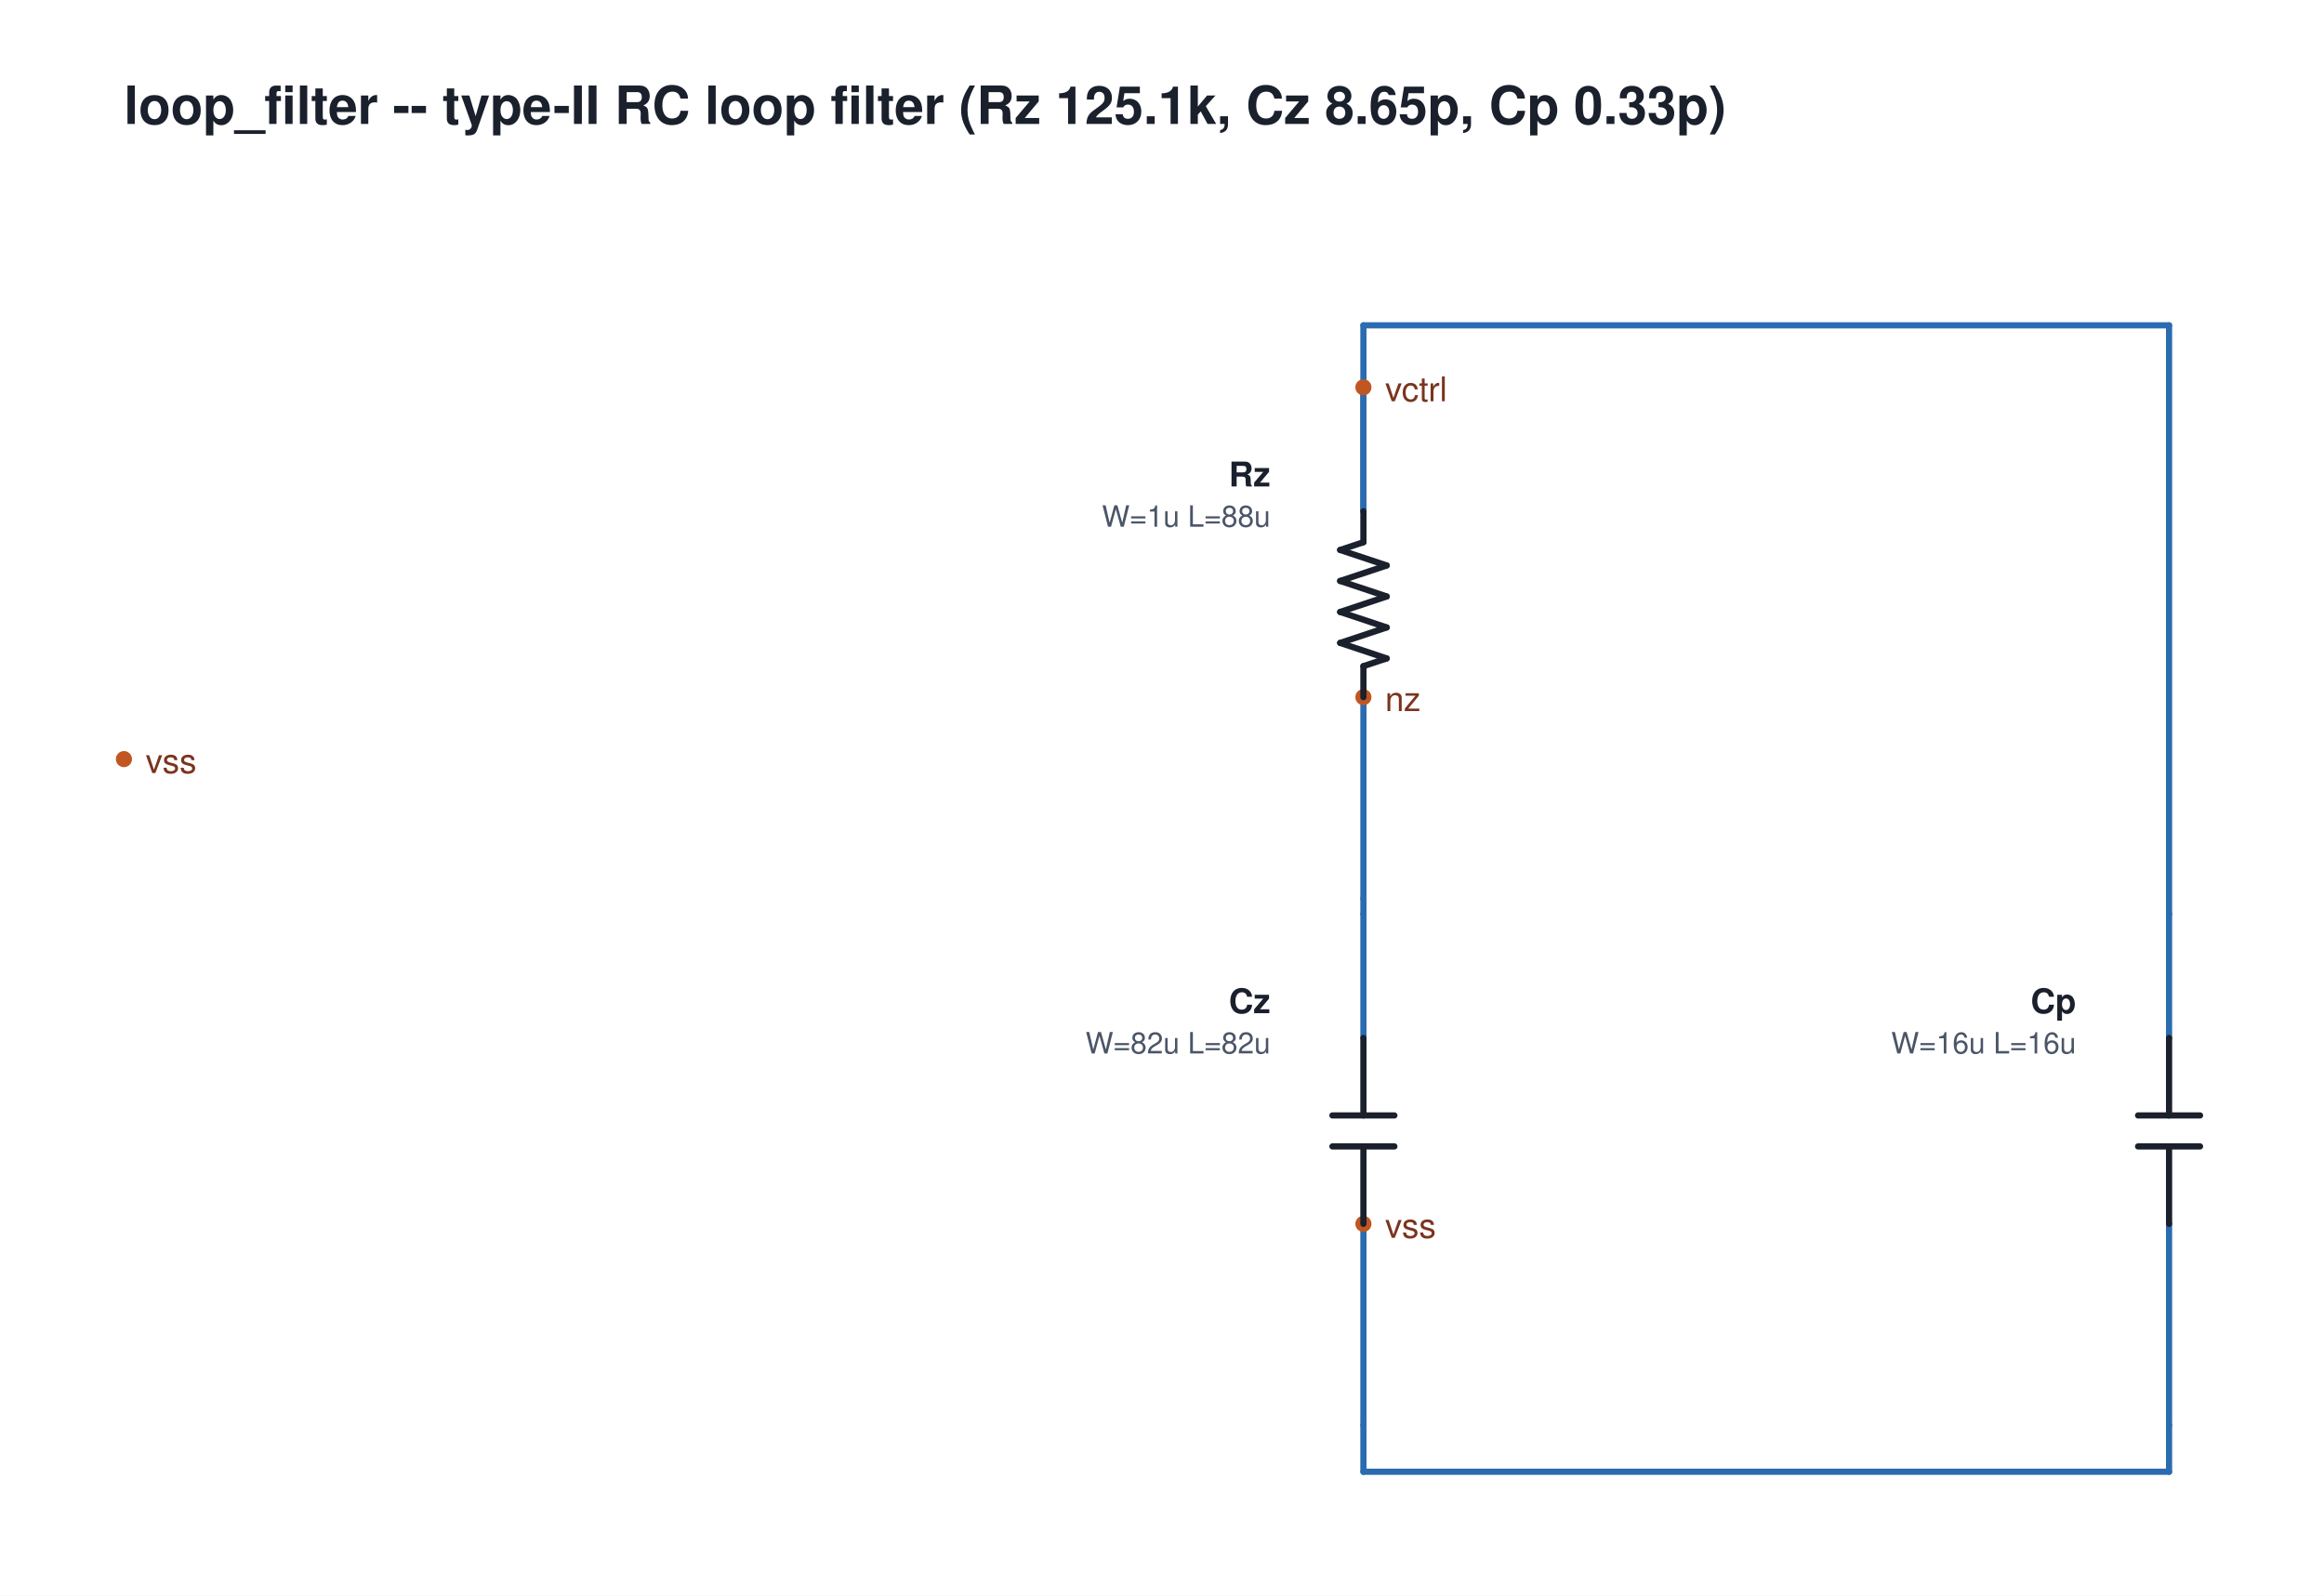
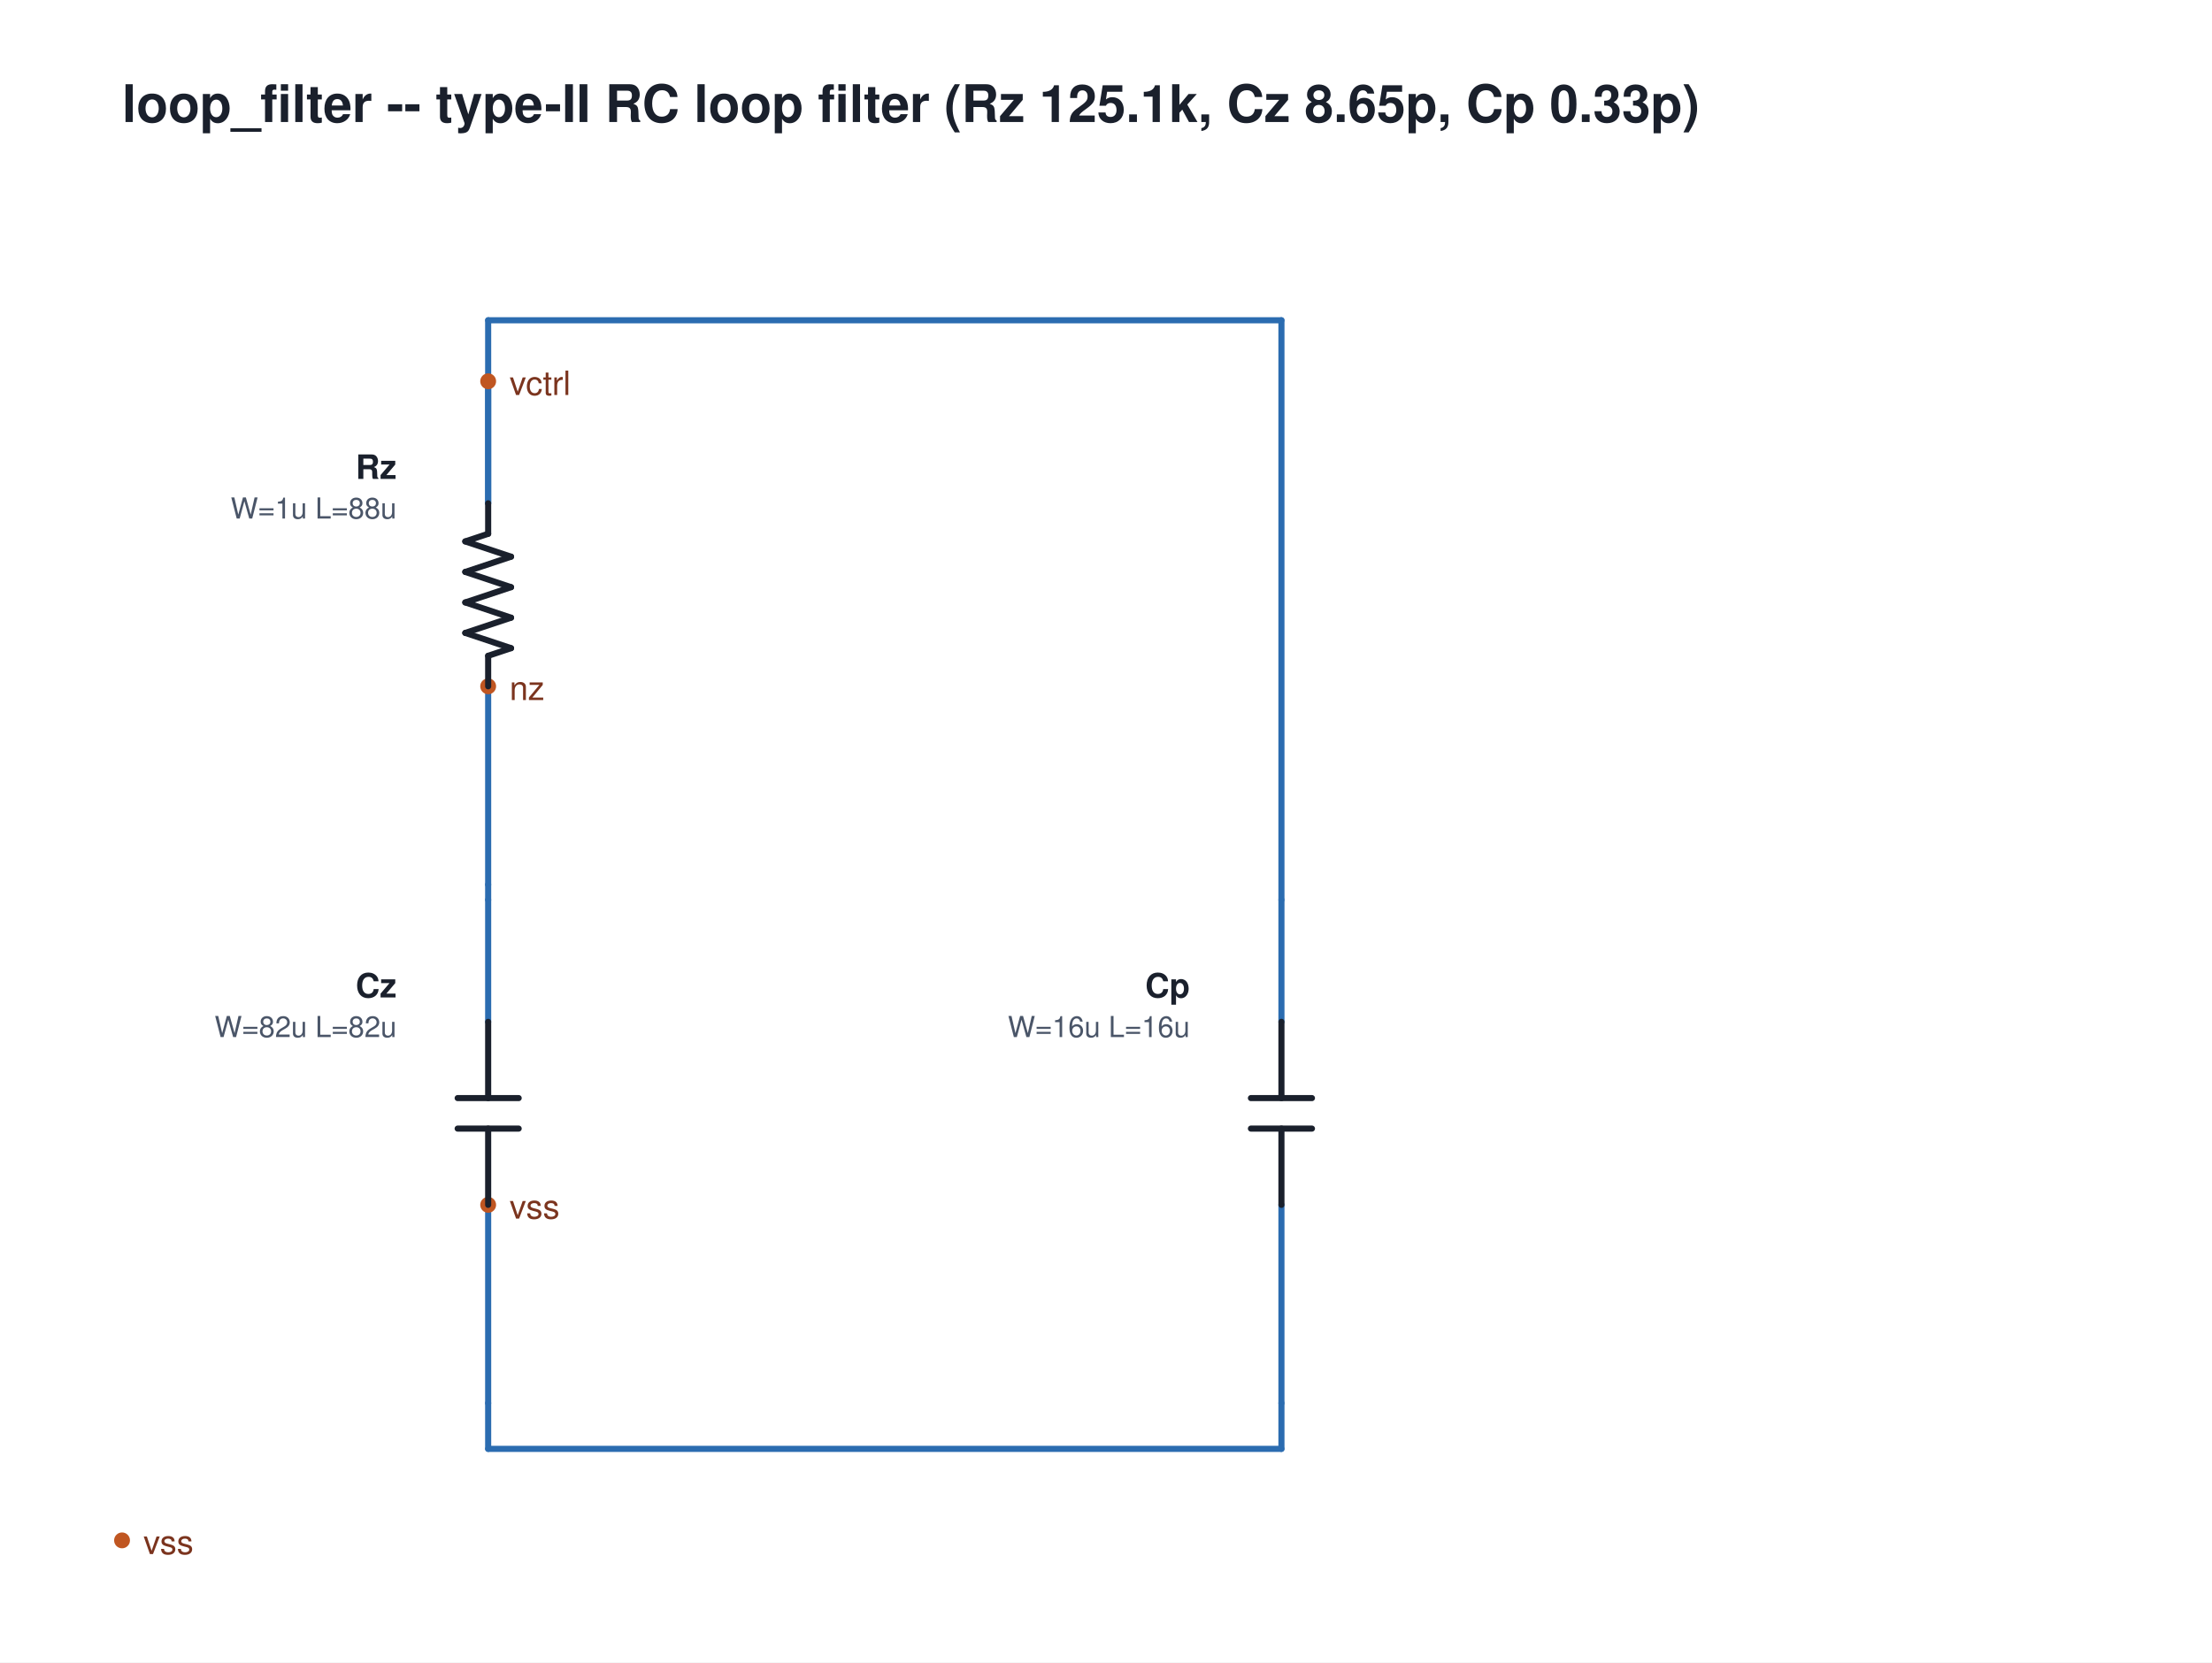
- <svg xmlns="http://www.w3.org/2000/svg" width="750" height="515" viewBox="-440 -445 750 515">
-   <rect x="-440.0" y="-445.0" width="750.0" height="515.0" fill="#ffffff" />
+ <svg xmlns="http://www.w3.org/2000/svg" width="725" height="545" viewBox="-160 -445 725 545">
+   <rect x="-160.0" y="-445.0" width="725.15" height="545.0" fill="#ffffff" />
  <line x1="0.0" y1="-220.0" x2="0.0" y2="-155.0" stroke="#2b6cb0" stroke-width="2" stroke-linecap="round" />
  <line x1="0.0" y1="-155.0" x2="0.0" y2="-150.0" stroke="#2b6cb0" stroke-width="2" stroke-linecap="round" />
  <line x1="0.0" y1="-150.0" x2="0.0" y2="-110.0" stroke="#2b6cb0" stroke-width="2" stroke-linecap="round" />
  <line x1="0.0" y1="-280.0" x2="0.0" y2="-340.0" stroke="#2b6cb0" stroke-width="2" stroke-linecap="round" />
  <line x1="0.0" y1="-340.0" x2="260.0" y2="-340.0" stroke="#2b6cb0" stroke-width="2" stroke-linecap="round" />
  <line x1="260.0" y1="-340.0" x2="260.0" y2="-150.0" stroke="#2b6cb0" stroke-width="2" stroke-linecap="round" />
  <line x1="260.0" y1="-150.0" x2="260.0" y2="-110.0" stroke="#2b6cb0" stroke-width="2" stroke-linecap="round" />
  <line x1="0.0" y1="-50.0" x2="0.0" y2="15.0" stroke="#2b6cb0" stroke-width="2" stroke-linecap="round" />
  <line x1="0.0" y1="15.0" x2="0.0" y2="30.0" stroke="#2b6cb0" stroke-width="2" stroke-linecap="round" />
  <line x1="0.0" y1="30.0" x2="260.0" y2="30.0" stroke="#2b6cb0" stroke-width="2" stroke-linecap="round" />
  <line x1="260.0" y1="30.0" x2="260.0" y2="15.0" stroke="#2b6cb0" stroke-width="2" stroke-linecap="round" />
  <line x1="260.0" y1="15.0" x2="260.0" y2="-50.0" stroke="#2b6cb0" stroke-width="2" stroke-linecap="round" />
  <line x1="0.0" y1="-280.0" x2="0.0" y2="-320.0" stroke="#2b6cb0" stroke-width="2" stroke-linecap="round" />
  <circle cx="0.0" cy="-220.0" r="2.6" fill="#c05621" />
  <text x="7.0" y="-215.5" text-anchor="start" font-family="Helvetica,Arial,sans-serif" font-size="11" fill="#7b341e">nz</text>
  <circle cx="0.0" cy="-50.0" r="2.6" fill="#c05621" />
  <text x="7.0" y="-45.5" text-anchor="start" font-family="Helvetica,Arial,sans-serif" font-size="11" fill="#7b341e">vss</text>
  <line x1="0.0" y1="-230.0" x2="0.0" y2="-220.0" stroke="#1a202c" stroke-width="2" stroke-linecap="round" />
  <line x1="0.0" y1="-230.0" x2="7.5" y2="-232.5" stroke="#1a202c" stroke-width="2" stroke-linecap="round" />
  <line x1="-7.5" y1="-237.5" x2="7.5" y2="-232.5" stroke="#1a202c" stroke-width="2" stroke-linecap="round" />
  <line x1="-7.5" y1="-237.5" x2="7.5" y2="-242.5" stroke="#1a202c" stroke-width="2" stroke-linecap="round" />
  <line x1="-7.5" y1="-247.5" x2="7.5" y2="-242.5" stroke="#1a202c" stroke-width="2" stroke-linecap="round" />
  <line x1="-7.5" y1="-247.5" x2="7.5" y2="-252.5" stroke="#1a202c" stroke-width="2" stroke-linecap="round" />
  <line x1="-7.5" y1="-257.5" x2="7.5" y2="-252.5" stroke="#1a202c" stroke-width="2" stroke-linecap="round" />
  <line x1="-7.5" y1="-257.5" x2="7.5" y2="-262.5" stroke="#1a202c" stroke-width="2" stroke-linecap="round" />
  <line x1="-7.5" y1="-267.5" x2="7.5" y2="-262.5" stroke="#1a202c" stroke-width="2" stroke-linecap="round" />
  <line x1="-7.5" y1="-267.5" x2="0.0" y2="-270.0" stroke="#1a202c" stroke-width="2" stroke-linecap="round" />
  <line x1="0.0" y1="-280.0" x2="0.0" y2="-270.0" stroke="#1a202c" stroke-width="2" stroke-linecap="round" />
  <text x="-30.0" y="-288.0" text-anchor="end" font-family="Helvetica,Arial,sans-serif" font-size="11" font-weight="bold" fill="#1a202c">Rz</text>
  <text x="-30.0" y="-275.0" text-anchor="end" font-family="Helvetica,Arial,sans-serif" font-size="9.5" fill="#4a5568">W=1u L=88u</text>
  <line x1="0.0" y1="-75.0" x2="0.0" y2="-50.0" stroke="#1a202c" stroke-width="2" stroke-linecap="round" />
  <line x1="0.0" y1="-110.0" x2="0.0" y2="-85.0" stroke="#1a202c" stroke-width="2" stroke-linecap="round" />
  <line x1="-10.0" y1="-85.0" x2="10.0" y2="-85.0" stroke="#1a202c" stroke-width="2" stroke-linecap="round" />
  <line x1="-10.0" y1="-75.0" x2="10.0" y2="-75.0" stroke="#1a202c" stroke-width="2" stroke-linecap="round" />
  <text x="-30.0" y="-118.0" text-anchor="end" font-family="Helvetica,Arial,sans-serif" font-size="11" font-weight="bold" fill="#1a202c">Cz</text>
  <text x="-30.0" y="-105.0" text-anchor="end" font-family="Helvetica,Arial,sans-serif" font-size="9.5" fill="#4a5568">W=82u L=82u</text>
  <line x1="260.0" y1="-75.0" x2="260.0" y2="-50.0" stroke="#1a202c" stroke-width="2" stroke-linecap="round" />
  <line x1="260.0" y1="-110.0" x2="260.0" y2="-85.0" stroke="#1a202c" stroke-width="2" stroke-linecap="round" />
  <line x1="250.0" y1="-85.0" x2="270.0" y2="-85.0" stroke="#1a202c" stroke-width="2" stroke-linecap="round" />
  <line x1="250.0" y1="-75.0" x2="270.0" y2="-75.0" stroke="#1a202c" stroke-width="2" stroke-linecap="round" />
  <text x="230.0" y="-118.0" text-anchor="end" font-family="Helvetica,Arial,sans-serif" font-size="11" font-weight="bold" fill="#1a202c">Cp</text>
  <text x="230.0" y="-105.0" text-anchor="end" font-family="Helvetica,Arial,sans-serif" font-size="9.5" fill="#4a5568">W=16u L=16u</text>
  <circle cx="0.0" cy="-320.0" r="2.6" fill="#c05621" />
  <text x="7.0" y="-315.5" text-anchor="start" font-family="Helvetica,Arial,sans-serif" font-size="11" fill="#7b341e">vctrl</text>
-   <circle cx="-400.0" cy="-200.0" r="2.6" fill="#c05621" />
-   <text x="-393.0" y="-195.5" text-anchor="start" font-family="Helvetica,Arial,sans-serif" font-size="11" fill="#7b341e">vss</text>
-   <text x="-400.0" y="-405.0" font-family="Helvetica,Arial,sans-serif" font-size="17.0" font-weight="bold" fill="#1a202c">loop_filter -- type-II RC loop filter (Rz 125.1k, Cz 8.65p, Cp 0.33p)</text>
+   <circle cx="-120.0" cy="60.0" r="2.6" fill="#c05621" />
+   <text x="-113.0" y="64.5" text-anchor="start" font-family="Helvetica,Arial,sans-serif" font-size="11" fill="#7b341e">vss</text>
+   <text x="-120.0" y="-405.0" font-family="Helvetica,Arial,sans-serif" font-size="17.0" font-weight="bold" fill="#1a202c">loop_filter -- type-II RC loop filter (Rz 125.1k, Cz 8.65p, Cp 0.33p)</text>
</svg>
